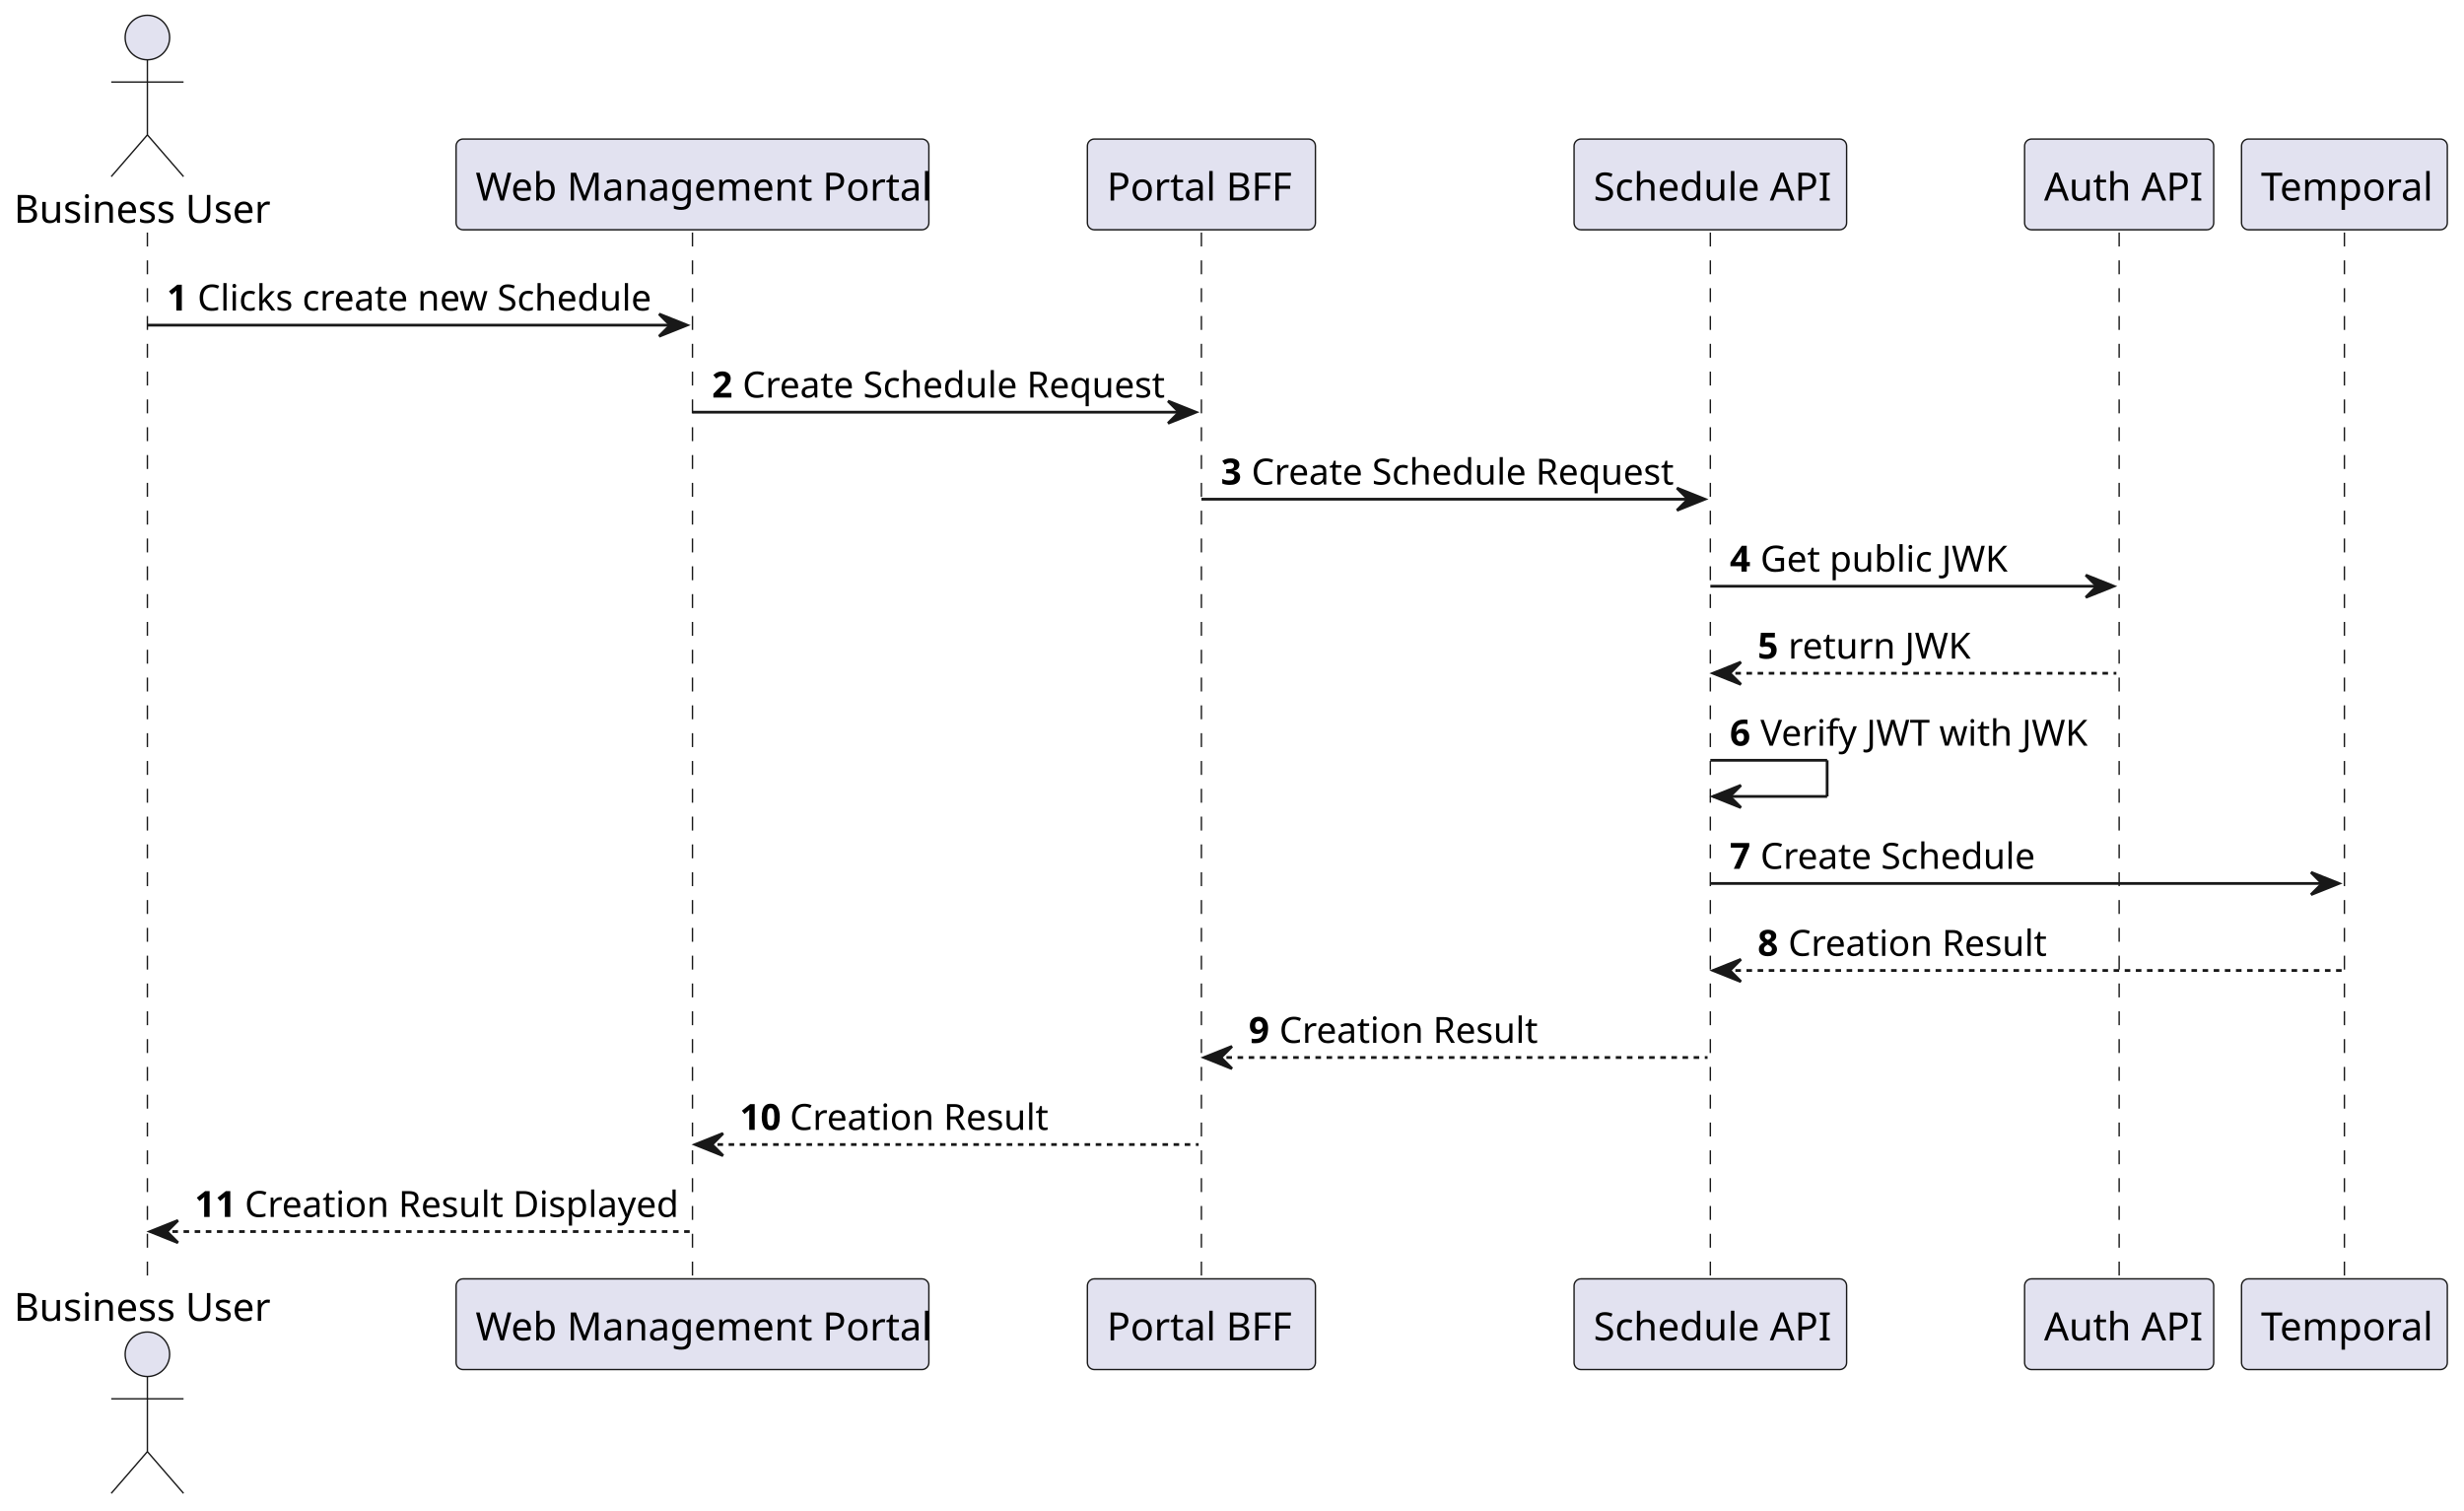
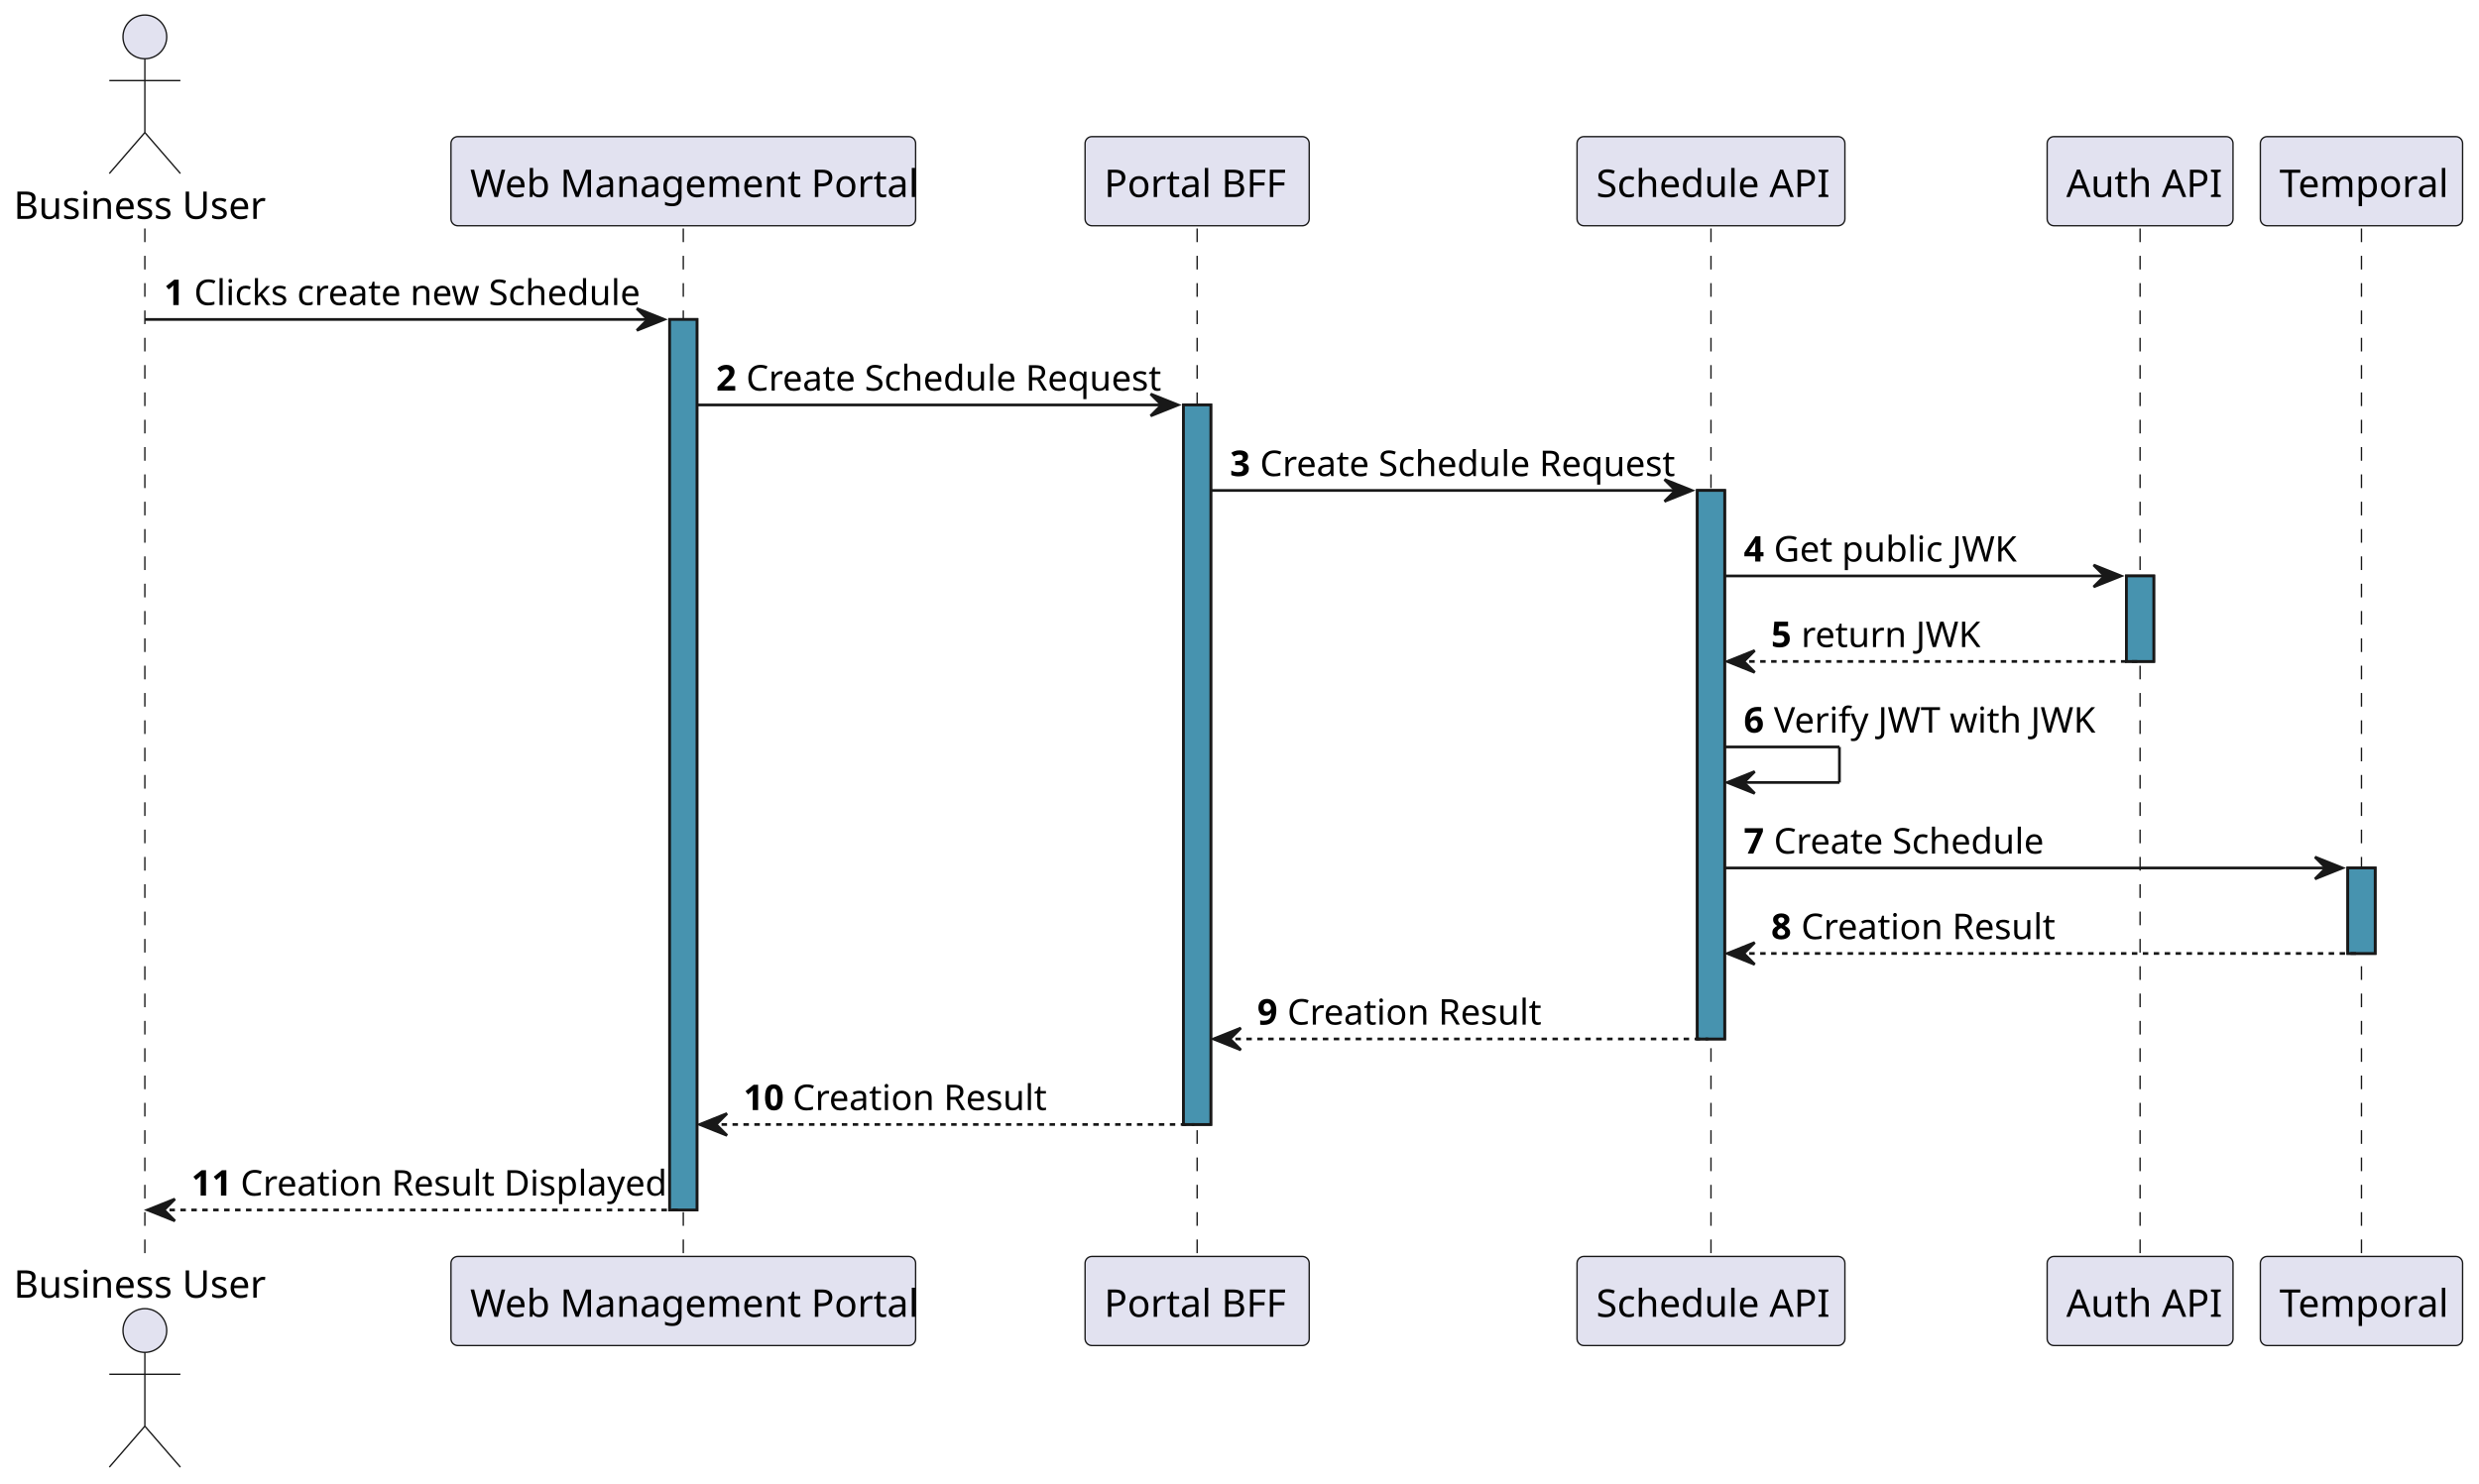
- <svg xmlns="http://www.w3.org/2000/svg" contentStyleType="text/css" height="543px" preserveAspectRatio="none" style="width:886px;height:543px;background:#FFFFFF;" version="1.1" viewBox="0 0 886 543" width="886px" zoomAndPan="magnify">
+ <svg xmlns="http://www.w3.org/2000/svg" contentStyleType="text/css" height="543px" preserveAspectRatio="none" style="width:907px;height:543px;background:#FFFFFF;" version="1.1" viewBox="0 0 907 543" width="907px" zoomAndPan="magnify">
  <defs />
  <g>
+     <rect fill="#4793AF" height="325.91" style="stroke:#181818;stroke-width:1.0;" width="10" x="245" y="116.912" />
+     <rect fill="#4793AF" height="263.328" style="stroke:#181818;stroke-width:1.0;" width="10" x="433" y="148.203" />
+     <rect fill="#4793AF" height="200.746" style="stroke:#181818;stroke-width:1.0;" width="10" x="621" y="179.494" />
+     <rect fill="#4793AF" height="31.291" style="stroke:#181818;stroke-width:1.0;" width="10" x="778" y="210.785" />
+     <rect fill="#4793AF" height="31.291" style="stroke:#181818;stroke-width:1.0;" width="10" x="859" y="317.658" />
    <line style="stroke:#181818;stroke-width:0.5;stroke-dasharray:5.0,5.0;" x1="53" x2="53" y1="83.621" y2="460.822" />
-     <line style="stroke:#181818;stroke-width:0.5;stroke-dasharray:5.0,5.0;" x1="249" x2="249" y1="83.621" y2="460.822" />
-     <line style="stroke:#181818;stroke-width:0.5;stroke-dasharray:5.0,5.0;" x1="432" x2="432" y1="83.621" y2="460.822" />
-     <line style="stroke:#181818;stroke-width:0.5;stroke-dasharray:5.0,5.0;" x1="615" x2="615" y1="83.621" y2="460.822" />
-     <line style="stroke:#181818;stroke-width:0.5;stroke-dasharray:5.0,5.0;" x1="762" x2="762" y1="83.621" y2="460.822" />
-     <line style="stroke:#181818;stroke-width:0.5;stroke-dasharray:5.0,5.0;" x1="843" x2="843" y1="83.621" y2="460.822" />
+     <line style="stroke:#181818;stroke-width:0.5;stroke-dasharray:5.0,5.0;" x1="250" x2="250" y1="83.621" y2="460.822" />
+     <line style="stroke:#181818;stroke-width:0.5;stroke-dasharray:5.0,5.0;" x1="438" x2="438" y1="83.621" y2="460.822" />
+     <line style="stroke:#181818;stroke-width:0.5;stroke-dasharray:5.0,5.0;" x1="626" x2="626" y1="83.621" y2="460.822" />
+     <line style="stroke:#181818;stroke-width:0.5;stroke-dasharray:5.0,5.0;" x1="783" x2="783" y1="83.621" y2="460.822" />
+     <line style="stroke:#181818;stroke-width:0.5;stroke-dasharray:5.0,5.0;" x1="864" x2="864" y1="83.621" y2="460.822" />
    <text fill="#000000" font-family="sans-serif" font-size="14" lengthAdjust="spacing" textLength="90" x="5" y="80.107">Business User</text>
    <ellipse cx="53" cy="13.5" fill="#E2E2F0" rx="8" ry="8" style="stroke:#181818;stroke-width:0.5;" />
    <path d="M53,21.5 L53,48.5 M40,29.5 L66,29.5 M53,48.5 L40,63.5 M53,48.5 L66,63.5 " fill="none" style="stroke:#181818;stroke-width:0.5;" />
    <text fill="#000000" font-family="sans-serif" font-size="14" lengthAdjust="spacing" textLength="90" x="5" y="474.93">Business User</text>
    <ellipse cx="53" cy="486.943" fill="#E2E2F0" rx="8" ry="8" style="stroke:#181818;stroke-width:0.5;" />
    <path d="M53,494.943 L53,521.943 M40,502.943 L66,502.943 M53,521.943 L40,536.943 M53,521.943 L66,536.943 " fill="none" style="stroke:#181818;stroke-width:0.5;" />
-     <rect fill="#E2E2F0" height="32.621" rx="2.5" ry="2.5" style="stroke:#181818;stroke-width:0.5;" width="170" x="164" y="50" />
-     <text fill="#000000" font-family="sans-serif" font-size="14" lengthAdjust="spacing" textLength="156" x="171" y="72.107">Web Management Portal</text>
-     <rect fill="#E2E2F0" height="32.621" rx="2.5" ry="2.5" style="stroke:#181818;stroke-width:0.5;" width="170" x="164" y="459.822" />
-     <text fill="#000000" font-family="sans-serif" font-size="14" lengthAdjust="spacing" textLength="156" x="171" y="481.93">Web Management Portal</text>
-     <rect fill="#E2E2F0" height="32.621" rx="2.5" ry="2.5" style="stroke:#181818;stroke-width:0.5;" width="82" x="391" y="50" />
-     <text fill="#000000" font-family="sans-serif" font-size="14" lengthAdjust="spacing" textLength="68" x="398" y="72.107">Portal BFF</text>
-     <rect fill="#E2E2F0" height="32.621" rx="2.5" ry="2.5" style="stroke:#181818;stroke-width:0.5;" width="82" x="391" y="459.822" />
-     <text fill="#000000" font-family="sans-serif" font-size="14" lengthAdjust="spacing" textLength="68" x="398" y="481.93">Portal BFF</text>
-     <rect fill="#E2E2F0" height="32.621" rx="2.5" ry="2.5" style="stroke:#181818;stroke-width:0.5;" width="98" x="566" y="50" />
-     <text fill="#000000" font-family="sans-serif" font-size="14" lengthAdjust="spacing" textLength="84" x="573" y="72.107">Schedule API</text>
-     <rect fill="#E2E2F0" height="32.621" rx="2.5" ry="2.5" style="stroke:#181818;stroke-width:0.5;" width="98" x="566" y="459.822" />
-     <text fill="#000000" font-family="sans-serif" font-size="14" lengthAdjust="spacing" textLength="84" x="573" y="481.93">Schedule API</text>
-     <rect fill="#E2E2F0" height="32.621" rx="2.5" ry="2.5" style="stroke:#181818;stroke-width:0.5;" width="68" x="728" y="50" />
-     <text fill="#000000" font-family="sans-serif" font-size="14" lengthAdjust="spacing" textLength="54" x="735" y="72.107">Auth API</text>
-     <rect fill="#E2E2F0" height="32.621" rx="2.5" ry="2.5" style="stroke:#181818;stroke-width:0.5;" width="68" x="728" y="459.822" />
-     <text fill="#000000" font-family="sans-serif" font-size="14" lengthAdjust="spacing" textLength="54" x="735" y="481.93">Auth API</text>
-     <rect fill="#E2E2F0" height="32.621" rx="2.5" ry="2.5" style="stroke:#181818;stroke-width:0.5;" width="74" x="806" y="50" />
-     <text fill="#000000" font-family="sans-serif" font-size="14" lengthAdjust="spacing" textLength="60" x="813" y="72.107">Temporal</text>
-     <rect fill="#E2E2F0" height="32.621" rx="2.5" ry="2.5" style="stroke:#181818;stroke-width:0.5;" width="74" x="806" y="459.822" />
-     <text fill="#000000" font-family="sans-serif" font-size="14" lengthAdjust="spacing" textLength="60" x="813" y="481.93">Temporal</text>
-     <polygon fill="#181818" points="237,112.912,247,116.912,237,120.912,241,116.912" style="stroke:#181818;stroke-width:1.0;" />
-     <line style="stroke:#181818;stroke-width:1.0;" x1="53" x2="243" y1="116.912" y2="116.912" />
+     <rect fill="#E2E2F0" height="32.621" rx="2.5" ry="2.5" style="stroke:#181818;stroke-width:0.5;" width="170" x="165" y="50" />
+     <text fill="#000000" font-family="sans-serif" font-size="14" lengthAdjust="spacing" textLength="156" x="172" y="72.107">Web Management Portal</text>
+     <rect fill="#E2E2F0" height="32.621" rx="2.5" ry="2.5" style="stroke:#181818;stroke-width:0.5;" width="170" x="165" y="459.822" />
+     <text fill="#000000" font-family="sans-serif" font-size="14" lengthAdjust="spacing" textLength="156" x="172" y="481.93">Web Management Portal</text>
+     <rect fill="#E2E2F0" height="32.621" rx="2.5" ry="2.5" style="stroke:#181818;stroke-width:0.5;" width="82" x="397" y="50" />
+     <text fill="#000000" font-family="sans-serif" font-size="14" lengthAdjust="spacing" textLength="68" x="404" y="72.107">Portal BFF</text>
+     <rect fill="#E2E2F0" height="32.621" rx="2.5" ry="2.5" style="stroke:#181818;stroke-width:0.5;" width="82" x="397" y="459.822" />
+     <text fill="#000000" font-family="sans-serif" font-size="14" lengthAdjust="spacing" textLength="68" x="404" y="481.93">Portal BFF</text>
+     <rect fill="#E2E2F0" height="32.621" rx="2.5" ry="2.5" style="stroke:#181818;stroke-width:0.5;" width="98" x="577" y="50" />
+     <text fill="#000000" font-family="sans-serif" font-size="14" lengthAdjust="spacing" textLength="84" x="584" y="72.107">Schedule API</text>
+     <rect fill="#E2E2F0" height="32.621" rx="2.5" ry="2.5" style="stroke:#181818;stroke-width:0.5;" width="98" x="577" y="459.822" />
+     <text fill="#000000" font-family="sans-serif" font-size="14" lengthAdjust="spacing" textLength="84" x="584" y="481.93">Schedule API</text>
+     <rect fill="#E2E2F0" height="32.621" rx="2.5" ry="2.5" style="stroke:#181818;stroke-width:0.5;" width="68" x="749" y="50" />
+     <text fill="#000000" font-family="sans-serif" font-size="14" lengthAdjust="spacing" textLength="54" x="756" y="72.107">Auth API</text>
+     <rect fill="#E2E2F0" height="32.621" rx="2.5" ry="2.5" style="stroke:#181818;stroke-width:0.5;" width="68" x="749" y="459.822" />
+     <text fill="#000000" font-family="sans-serif" font-size="14" lengthAdjust="spacing" textLength="54" x="756" y="481.93">Auth API</text>
+     <rect fill="#E2E2F0" height="32.621" rx="2.5" ry="2.5" style="stroke:#181818;stroke-width:0.5;" width="74" x="827" y="50" />
+     <text fill="#000000" font-family="sans-serif" font-size="14" lengthAdjust="spacing" textLength="60" x="834" y="72.107">Temporal</text>
+     <rect fill="#E2E2F0" height="32.621" rx="2.5" ry="2.5" style="stroke:#181818;stroke-width:0.5;" width="74" x="827" y="459.822" />
+     <text fill="#000000" font-family="sans-serif" font-size="14" lengthAdjust="spacing" textLength="60" x="834" y="481.93">Temporal</text>
+     <rect fill="#4793AF" height="325.91" style="stroke:#181818;stroke-width:1.0;" width="10" x="245" y="116.912" />
+     <rect fill="#4793AF" height="263.328" style="stroke:#181818;stroke-width:1.0;" width="10" x="433" y="148.203" />
+     <rect fill="#4793AF" height="200.746" style="stroke:#181818;stroke-width:1.0;" width="10" x="621" y="179.494" />
+     <rect fill="#4793AF" height="31.291" style="stroke:#181818;stroke-width:1.0;" width="10" x="778" y="210.785" />
+     <rect fill="#4793AF" height="31.291" style="stroke:#181818;stroke-width:1.0;" width="10" x="859" y="317.658" />
+     <polygon fill="#181818" points="233,112.912,243,116.912,233,120.912,237,116.912" style="stroke:#181818;stroke-width:1.0;" />
+     <line style="stroke:#181818;stroke-width:1.0;" x1="53" x2="239" y1="116.912" y2="116.912" />
    <text fill="#000000" font-family="sans-serif" font-size="13" font-weight="bold" lengthAdjust="spacing" textLength="7" x="60" y="111.649">1</text>
    <text fill="#000000" font-family="sans-serif" font-size="13" lengthAdjust="spacing" textLength="161" x="71" y="111.649">Clicks create new Schedule</text>
-     <polygon fill="#181818" points="420,144.203,430,148.203,420,152.203,424,148.203" style="stroke:#181818;stroke-width:1.0;" />
-     <line style="stroke:#181818;stroke-width:1.0;" x1="249" x2="426" y1="148.203" y2="148.203" />
-     <text fill="#000000" font-family="sans-serif" font-size="13" font-weight="bold" lengthAdjust="spacing" textLength="7" x="256" y="142.94">2</text>
-     <text fill="#000000" font-family="sans-serif" font-size="13" lengthAdjust="spacing" textLength="148" x="267" y="142.94">Create Schedule Request</text>
-     <polygon fill="#181818" points="603,175.494,613,179.494,603,183.494,607,179.494" style="stroke:#181818;stroke-width:1.0;" />
-     <line style="stroke:#181818;stroke-width:1.0;" x1="432" x2="609" y1="179.494" y2="179.494" />
-     <text fill="#000000" font-family="sans-serif" font-size="13" font-weight="bold" lengthAdjust="spacing" textLength="7" x="439" y="174.231">3</text>
-     <text fill="#000000" font-family="sans-serif" font-size="13" lengthAdjust="spacing" textLength="148" x="450" y="174.231">Create Schedule Request</text>
-     <polygon fill="#181818" points="750,206.785,760,210.785,750,214.785,754,210.785" style="stroke:#181818;stroke-width:1.0;" />
-     <line style="stroke:#181818;stroke-width:1.0;" x1="615" x2="756" y1="210.785" y2="210.785" />
-     <text fill="#000000" font-family="sans-serif" font-size="13" font-weight="bold" lengthAdjust="spacing" textLength="7" x="622" y="205.523">4</text>
-     <text fill="#000000" font-family="sans-serif" font-size="13" lengthAdjust="spacing" textLength="91" x="633" y="205.523">Get public JWK</text>
-     <polygon fill="#181818" points="626,238.076,616,242.076,626,246.076,622,242.076" style="stroke:#181818;stroke-width:1.0;" />
-     <line style="stroke:#181818;stroke-width:1.0;stroke-dasharray:2.0,2.0;" x1="620" x2="761" y1="242.076" y2="242.076" />
-     <text fill="#000000" font-family="sans-serif" font-size="13" font-weight="bold" lengthAdjust="spacing" textLength="7" x="632" y="236.814">5</text>
-     <text fill="#000000" font-family="sans-serif" font-size="13" lengthAdjust="spacing" textLength="65" x="643" y="236.814">return JWK</text>
-     <line style="stroke:#181818;stroke-width:1.0;" x1="615" x2="657" y1="273.367" y2="273.367" />
-     <line style="stroke:#181818;stroke-width:1.0;" x1="657" x2="657" y1="273.367" y2="286.367" />
-     <line style="stroke:#181818;stroke-width:1.0;" x1="616" x2="657" y1="286.367" y2="286.367" />
-     <polygon fill="#181818" points="626,282.367,616,286.367,626,290.367,622,286.367" style="stroke:#181818;stroke-width:1.0;" />
-     <text fill="#000000" font-family="sans-serif" font-size="13" font-weight="bold" lengthAdjust="spacing" textLength="7" x="622" y="268.104">6</text>
-     <text fill="#000000" font-family="sans-serif" font-size="13" lengthAdjust="spacing" textLength="122" x="633" y="268.104">Verify JWT with JWK</text>
-     <polygon fill="#181818" points="831,313.658,841,317.658,831,321.658,835,317.658" style="stroke:#181818;stroke-width:1.0;" />
-     <line style="stroke:#181818;stroke-width:1.0;" x1="615" x2="837" y1="317.658" y2="317.658" />
-     <text fill="#000000" font-family="sans-serif" font-size="13" font-weight="bold" lengthAdjust="spacing" textLength="7" x="622" y="312.396">7</text>
-     <text fill="#000000" font-family="sans-serif" font-size="13" lengthAdjust="spacing" textLength="96" x="633" y="312.396">Create Schedule</text>
-     <polygon fill="#181818" points="626,344.949,616,348.949,626,352.949,622,348.949" style="stroke:#181818;stroke-width:1.0;" />
-     <line style="stroke:#181818;stroke-width:1.0;stroke-dasharray:2.0,2.0;" x1="620" x2="842" y1="348.949" y2="348.949" />
-     <text fill="#000000" font-family="sans-serif" font-size="13" font-weight="bold" lengthAdjust="spacing" textLength="7" x="632" y="343.687">8</text>
-     <text fill="#000000" font-family="sans-serif" font-size="13" lengthAdjust="spacing" textLength="89" x="643" y="343.687">Creation Result</text>
-     <polygon fill="#181818" points="443,376.24,433,380.24,443,384.24,439,380.24" style="stroke:#181818;stroke-width:1.0;" />
-     <line style="stroke:#181818;stroke-width:1.0;stroke-dasharray:2.0,2.0;" x1="437" x2="614" y1="380.24" y2="380.24" />
-     <text fill="#000000" font-family="sans-serif" font-size="13" font-weight="bold" lengthAdjust="spacing" textLength="7" x="449" y="374.978">9</text>
-     <text fill="#000000" font-family="sans-serif" font-size="13" lengthAdjust="spacing" textLength="89" x="460" y="374.978">Creation Result</text>
-     <polygon fill="#181818" points="260,407.531,250,411.531,260,415.531,256,411.531" style="stroke:#181818;stroke-width:1.0;" />
-     <line style="stroke:#181818;stroke-width:1.0;stroke-dasharray:2.0,2.0;" x1="254" x2="431" y1="411.531" y2="411.531" />
-     <text fill="#000000" font-family="sans-serif" font-size="13" font-weight="bold" lengthAdjust="spacing" textLength="14" x="266" y="406.269">10</text>
-     <text fill="#000000" font-family="sans-serif" font-size="13" lengthAdjust="spacing" textLength="89" x="284" y="406.269">Creation Result</text>
+     <polygon fill="#181818" points="421,144.203,431,148.203,421,152.203,425,148.203" style="stroke:#181818;stroke-width:1.0;" />
+     <line style="stroke:#181818;stroke-width:1.0;" x1="255" x2="427" y1="148.203" y2="148.203" />
+     <text fill="#000000" font-family="sans-serif" font-size="13" font-weight="bold" lengthAdjust="spacing" textLength="7" x="262" y="142.94">2</text>
+     <text fill="#000000" font-family="sans-serif" font-size="13" lengthAdjust="spacing" textLength="148" x="273" y="142.94">Create Schedule Request</text>
+     <polygon fill="#181818" points="609,175.494,619,179.494,609,183.494,613,179.494" style="stroke:#181818;stroke-width:1.0;" />
+     <line style="stroke:#181818;stroke-width:1.0;" x1="443" x2="615" y1="179.494" y2="179.494" />
+     <text fill="#000000" font-family="sans-serif" font-size="13" font-weight="bold" lengthAdjust="spacing" textLength="7" x="450" y="174.231">3</text>
+     <text fill="#000000" font-family="sans-serif" font-size="13" lengthAdjust="spacing" textLength="148" x="461" y="174.231">Create Schedule Request</text>
+     <polygon fill="#181818" points="766,206.785,776,210.785,766,214.785,770,210.785" style="stroke:#181818;stroke-width:1.0;" />
+     <line style="stroke:#181818;stroke-width:1.0;" x1="631" x2="772" y1="210.785" y2="210.785" />
+     <text fill="#000000" font-family="sans-serif" font-size="13" font-weight="bold" lengthAdjust="spacing" textLength="7" x="638" y="205.523">4</text>
+     <text fill="#000000" font-family="sans-serif" font-size="13" lengthAdjust="spacing" textLength="91" x="649" y="205.523">Get public JWK</text>
+     <polygon fill="#181818" points="642,238.076,632,242.076,642,246.076,638,242.076" style="stroke:#181818;stroke-width:1.0;" />
+     <line style="stroke:#181818;stroke-width:1.0;stroke-dasharray:2.0,2.0;" x1="636" x2="782" y1="242.076" y2="242.076" />
+     <text fill="#000000" font-family="sans-serif" font-size="13" font-weight="bold" lengthAdjust="spacing" textLength="7" x="648" y="236.814">5</text>
+     <text fill="#000000" font-family="sans-serif" font-size="13" lengthAdjust="spacing" textLength="65" x="659" y="236.814">return JWK</text>
+     <line style="stroke:#181818;stroke-width:1.0;" x1="631" x2="673" y1="273.367" y2="273.367" />
+     <line style="stroke:#181818;stroke-width:1.0;" x1="673" x2="673" y1="273.367" y2="286.367" />
+     <line style="stroke:#181818;stroke-width:1.0;" x1="632" x2="673" y1="286.367" y2="286.367" />
+     <polygon fill="#181818" points="642,282.367,632,286.367,642,290.367,638,286.367" style="stroke:#181818;stroke-width:1.0;" />
+     <text fill="#000000" font-family="sans-serif" font-size="13" font-weight="bold" lengthAdjust="spacing" textLength="7" x="638" y="268.104">6</text>
+     <text fill="#000000" font-family="sans-serif" font-size="13" lengthAdjust="spacing" textLength="122" x="649" y="268.104">Verify JWT with JWK</text>
+     <polygon fill="#181818" points="847,313.658,857,317.658,847,321.658,851,317.658" style="stroke:#181818;stroke-width:1.0;" />
+     <line style="stroke:#181818;stroke-width:1.0;" x1="631" x2="853" y1="317.658" y2="317.658" />
+     <text fill="#000000" font-family="sans-serif" font-size="13" font-weight="bold" lengthAdjust="spacing" textLength="7" x="638" y="312.396">7</text>
+     <text fill="#000000" font-family="sans-serif" font-size="13" lengthAdjust="spacing" textLength="96" x="649" y="312.396">Create Schedule</text>
+     <polygon fill="#181818" points="642,344.949,632,348.949,642,352.949,638,348.949" style="stroke:#181818;stroke-width:1.0;" />
+     <line style="stroke:#181818;stroke-width:1.0;stroke-dasharray:2.0,2.0;" x1="636" x2="863" y1="348.949" y2="348.949" />
+     <text fill="#000000" font-family="sans-serif" font-size="13" font-weight="bold" lengthAdjust="spacing" textLength="7" x="648" y="343.687">8</text>
+     <text fill="#000000" font-family="sans-serif" font-size="13" lengthAdjust="spacing" textLength="89" x="659" y="343.687">Creation Result</text>
+     <polygon fill="#181818" points="454,376.24,444,380.24,454,384.24,450,380.24" style="stroke:#181818;stroke-width:1.0;" />
+     <line style="stroke:#181818;stroke-width:1.0;stroke-dasharray:2.0,2.0;" x1="448" x2="625" y1="380.24" y2="380.24" />
+     <text fill="#000000" font-family="sans-serif" font-size="13" font-weight="bold" lengthAdjust="spacing" textLength="7" x="460" y="374.978">9</text>
+     <text fill="#000000" font-family="sans-serif" font-size="13" lengthAdjust="spacing" textLength="89" x="471" y="374.978">Creation Result</text>
+     <polygon fill="#181818" points="266,407.531,256,411.531,266,415.531,262,411.531" style="stroke:#181818;stroke-width:1.0;" />
+     <line style="stroke:#181818;stroke-width:1.0;stroke-dasharray:2.0,2.0;" x1="260" x2="437" y1="411.531" y2="411.531" />
+     <text fill="#000000" font-family="sans-serif" font-size="13" font-weight="bold" lengthAdjust="spacing" textLength="14" x="272" y="406.269">10</text>
+     <text fill="#000000" font-family="sans-serif" font-size="13" lengthAdjust="spacing" textLength="89" x="290" y="406.269">Creation Result</text>
    <polygon fill="#181818" points="64,438.822,54,442.822,64,446.822,60,442.822" style="stroke:#181818;stroke-width:1.0;" />
-     <line style="stroke:#181818;stroke-width:1.0;stroke-dasharray:2.0,2.0;" x1="58" x2="248" y1="442.822" y2="442.822" />
+     <line style="stroke:#181818;stroke-width:1.0;stroke-dasharray:2.0,2.0;" x1="58" x2="249" y1="442.822" y2="442.822" />
    <text fill="#000000" font-family="sans-serif" font-size="13" font-weight="bold" lengthAdjust="spacing" textLength="14" x="70" y="437.56">11</text>
    <text fill="#000000" font-family="sans-serif" font-size="13" lengthAdjust="spacing" textLength="150" x="88" y="437.56">Creation Result Displayed</text>
  </g>
</svg>
